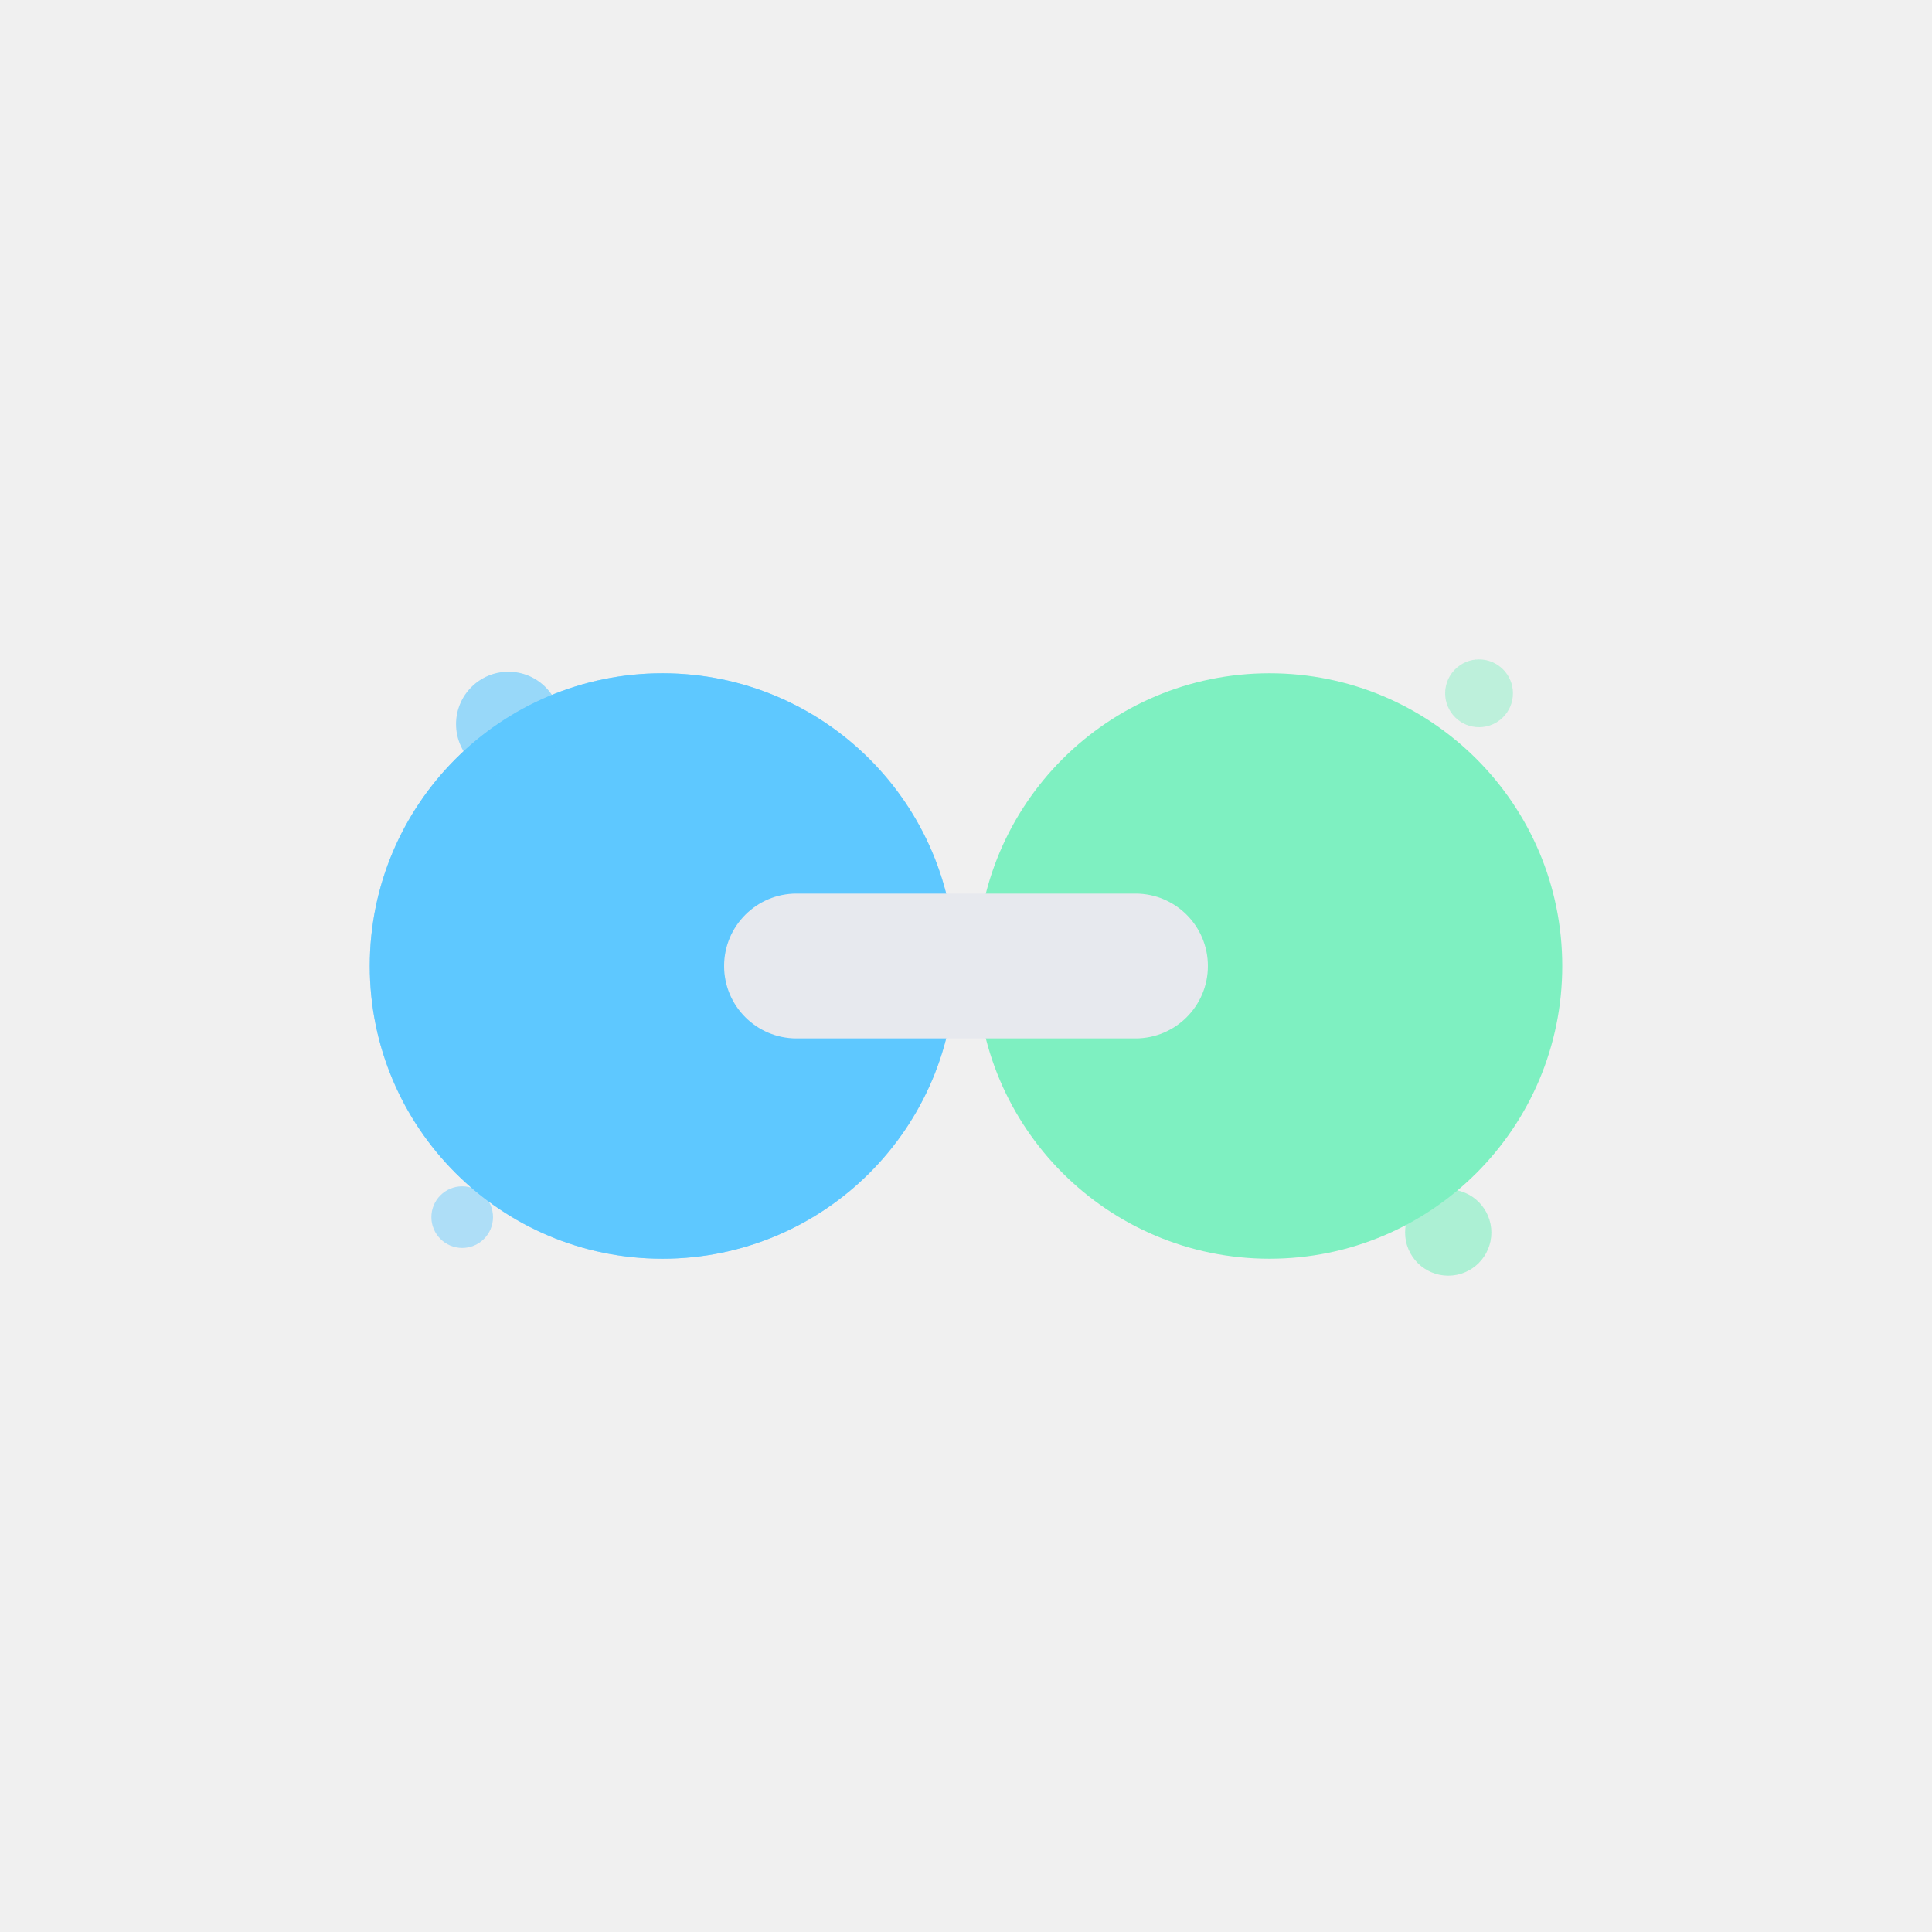
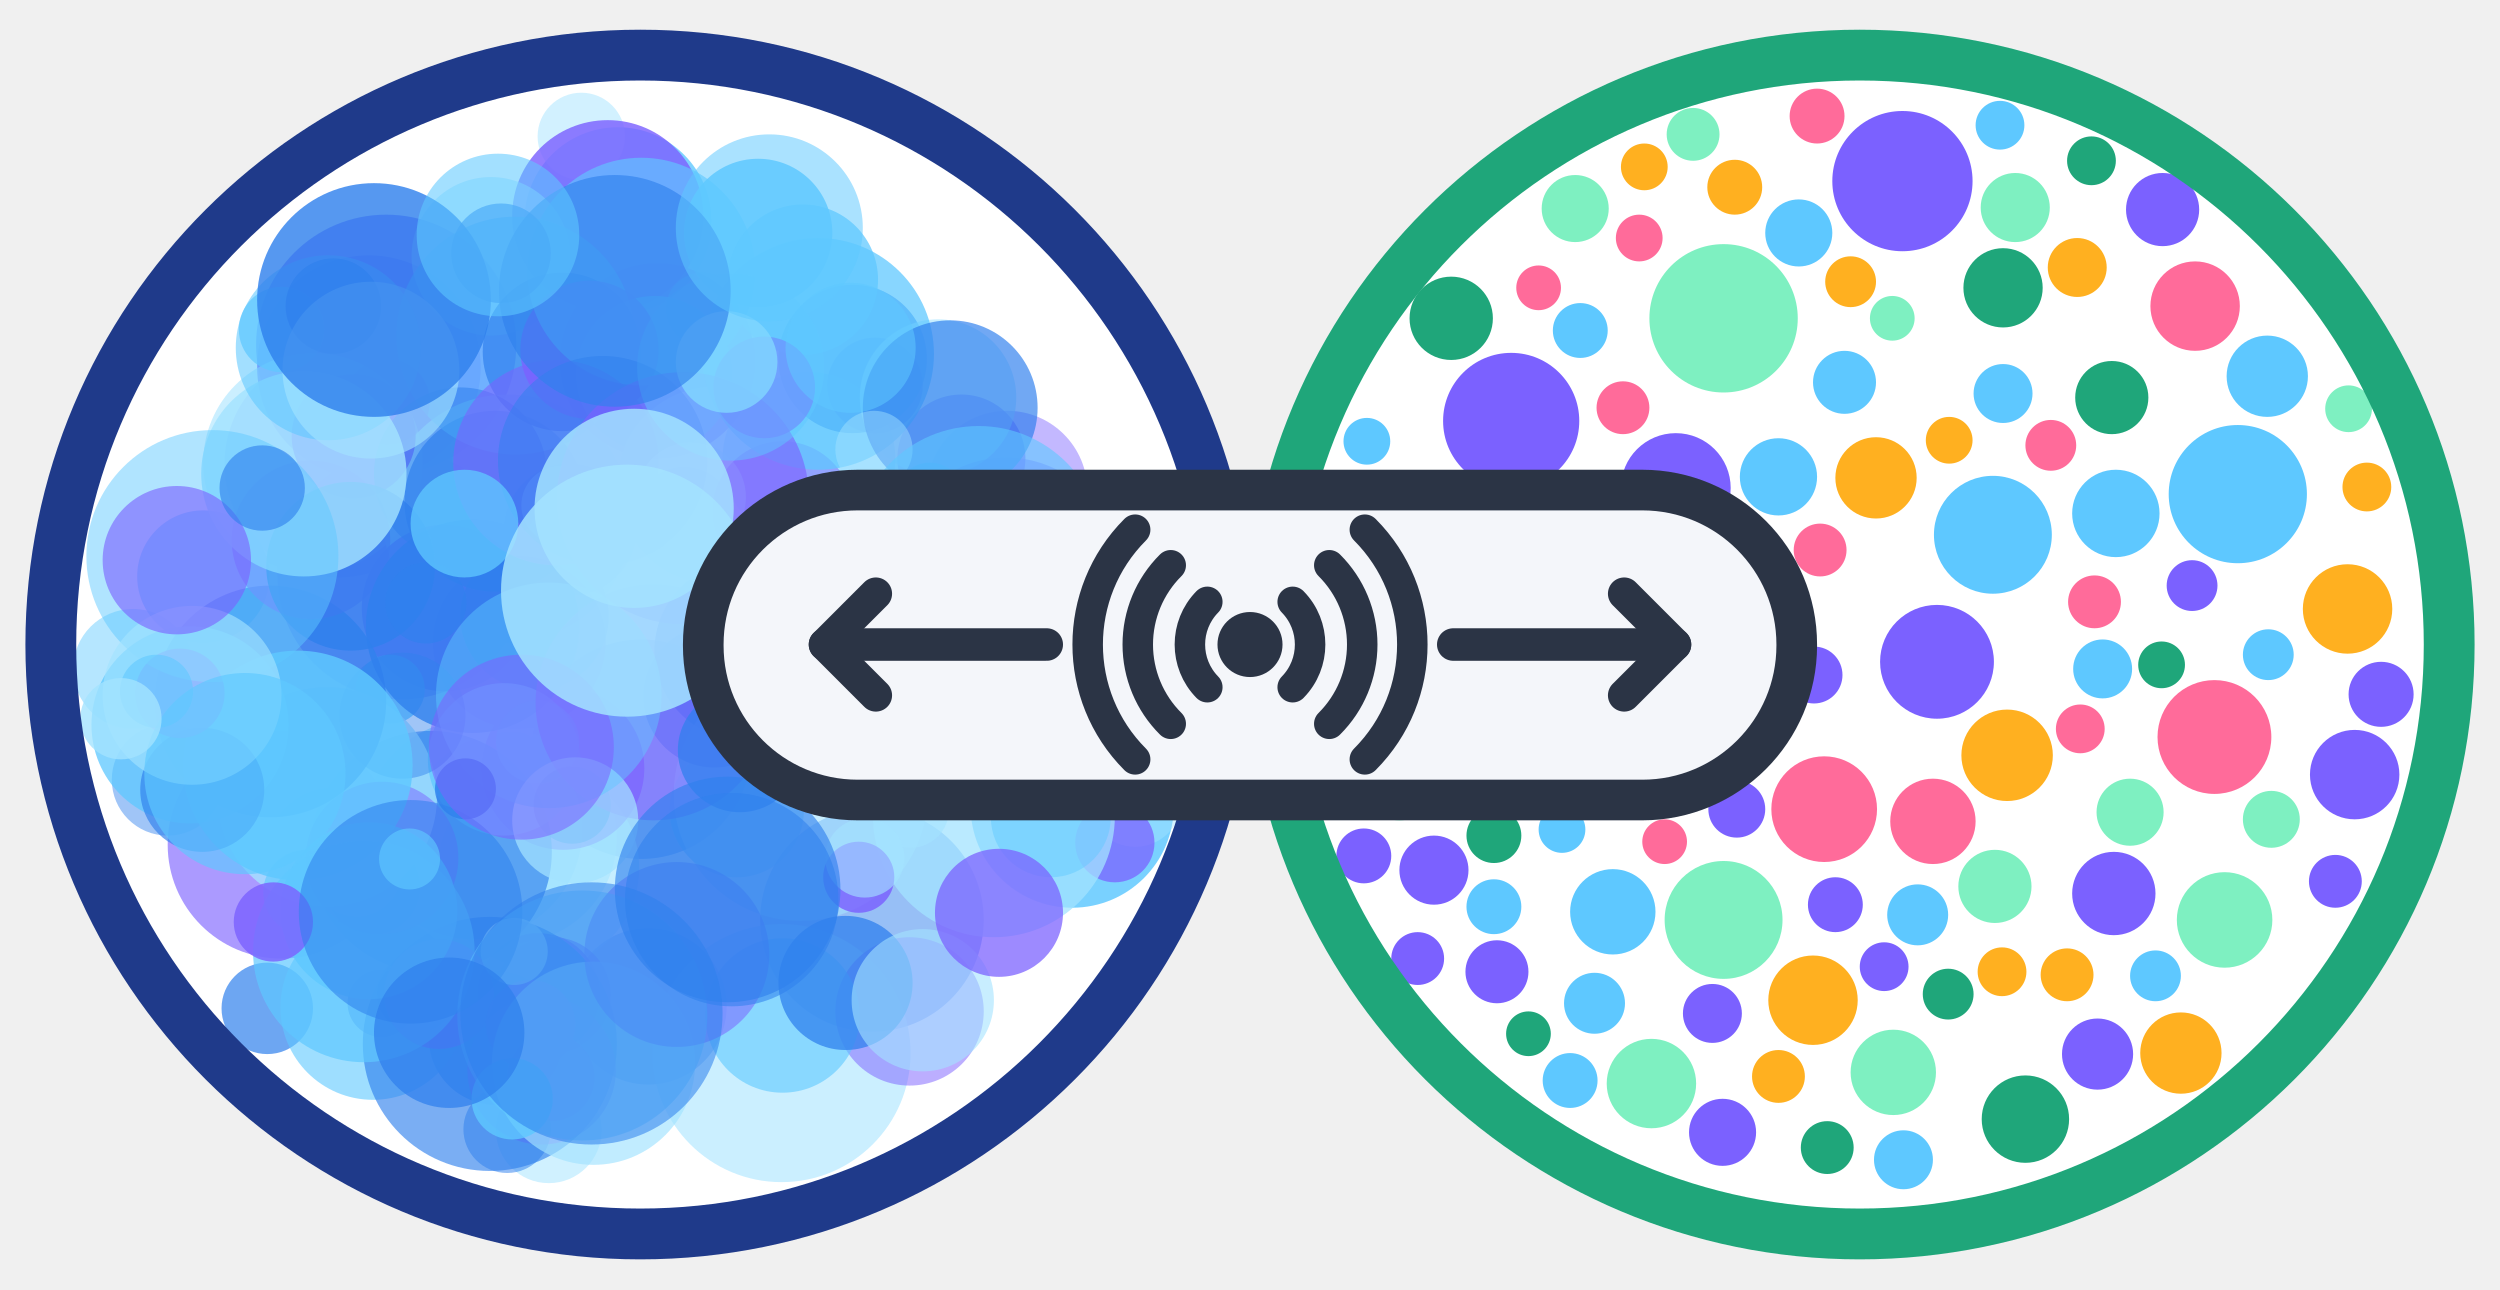
- <svg xmlns="http://www.w3.org/2000/svg" width="64" height="64" viewBox="0 0 1254 1254">
-   <circle cx="430" cy="627" r="190" fill="#5EC8FF" />
-   <circle cx="824" cy="627" r="190" fill="#7EF0C1" />
-   <circle cx="430" cy="627" r="190" fill="#5EC8FF" opacity="0.55" />
-   <rect x="470" y="580" width="314" height="94" rx="47" fill="#E7E9EE" />
-   <circle cx="330" cy="470" r="34" fill="#5EC8FF" opacity="0.6" />
-   <circle cx="940" cy="800" r="28" fill="#7EF0C1" opacity="0.6" />
-   <circle cx="300" cy="790" r="20" fill="#5EC8FF" opacity="0.45" />
-   <circle cx="960" cy="450" r="22" fill="#7EF0C1" opacity="0.45" />
+ <svg xmlns="http://www.w3.org/2000/svg" width="64" height="33" viewBox="47 27 246 126" role="img" aria-label="SplatLink logo">
+   <circle cx="110" cy="90" r="58" fill="#FFFFFF" />
+   <circle cx="230" cy="90" r="58" fill="#FFFFFF" />
+   <circle cx="107.8" cy="48.3" r="9.2" fill="#5EC8FF" opacity="0.79" />
+   <circle cx="110.1" cy="100.3" r="10.8" fill="#2F80ED" opacity="0.5" />
+   <circle cx="110.8" cy="125.6" r="7.7" fill="#2F80ED" opacity="0.46" />
+   <circle cx="101.0" cy="137.8" r="5.2" fill="#A3E3FF" opacity="0.51" />
+   <circle cx="132.8" cy="117.1" r="11.0" fill="#2F80ED" opacity="0.5" />
+   <circle cx="148.0" cy="91.3" r="12.7" fill="#2F80ED" opacity="0.8" />
+   <circle cx="145.7" cy="81.2" r="5.9" fill="#2F80ED" opacity="0.52" />
+   <circle cx="123.9" cy="130.2" r="12.7" fill="#A3E3FF" opacity="0.57" />
+   <circle cx="119.5" cy="106.3" r="6.6" fill="#5EC8FF" opacity="0.58" />
+   <circle cx="80.3" cy="72.2" r="11.2" fill="#7B61FF" opacity="0.48" />
+   <circle cx="95.8" cy="128.7" r="6.6" fill="#2F80ED" opacity="0.64" />
+   <circle cx="152.5" cy="105.9" r="10.0" fill="#5EC8FF" opacity="0.83" />
+   <circle cx="79.8" cy="110.7" r="6.6" fill="#A3E3FF" opacity="0.6" />
+   <circle cx="120.2" cy="90.6" r="8.8" fill="#2F80ED" opacity="0.7" />
+   <circle cx="125.8" cy="104.7" r="12.5" fill="#A3E3FF" opacity="0.59" />
+   <circle cx="67.0" cy="83.3" r="6.5" fill="#5EC8FF" opacity="0.69" />
+   <circle cx="93.5" cy="108.2" r="10.8" fill="#A3E3FF" opacity="0.83" />
+   <circle cx="88.0" cy="124.3" r="3.9" fill="#2F80ED" opacity="0.59" />
+   <circle cx="86.5" cy="83.2" r="12.2" fill="#7B61FF" opacity="0.57" />
+   <circle cx="83.3" cy="62.7" r="11.0" fill="#7B61FF" opacity="0.85" />
+   <circle cx="158.7" cy="105.3" r="4.6" fill="#A3E3FF" opacity="0.46" />
+   <circle cx="97.3" cy="109.0" r="10.4" fill="#A3E3FF" opacity="0.51" />
+   <circle cx="85.0" cy="60.5" r="12.8" fill="#7B61FF" opacity="0.79" />
+   <circle cx="104.2" cy="40.0" r="4.3" fill="#A3E3FF" opacity="0.49" />
+   <circle cx="136.5" cy="126.1" r="7.3" fill="#7B61FF" opacity="0.51" />
+   <circle cx="96.9" cy="77.6" r="12.2" fill="#A3E3FF" opacity="0.83" />
+   <circle cx="100.0" cy="112.0" r="9.9" fill="#A3E3FF" opacity="0.61" />
+   <circle cx="73.3" cy="125.8" r="4.5" fill="#2F80ED" opacity="0.7" />
+   <circle cx="102.4" cy="102.2" r="8.0" fill="#7B61FF" opacity="0.66" />
+   <circle cx="98.1" cy="89.8" r="8.5" fill="#7B61FF" opacity="0.73" />
+   <circle cx="111.7" cy="62.1" r="9.6" fill="#7B61FF" opacity="0.78" />
+   <circle cx="152.3" cy="84.9" r="5.6" fill="#7B61FF" opacity="0.71" />
+   <circle cx="144.8" cy="92.5" r="8.8" fill="#7B61FF" opacity="0.58" />
+   <circle cx="101.4" cy="124.5" r="5.7" fill="#7B61FF" opacity="0.59" />
+   <circle cx="106.8" cy="47.8" r="9.4" fill="#7B61FF" opacity="0.82" />
+   <circle cx="133.1" cy="64.5" r="4.7" fill="#7B61FF" opacity="0.83" />
+   <circle cx="90.8" cy="86.4" r="8.2" fill="#7B61FF" opacity="0.82" />
+   <circle cx="95.3" cy="51.8" r="7.8" fill="#A3E3FF" opacity="0.52" />
+   <circle cx="77.8" cy="72.1" r="10.8" fill="#A3E3FF" opacity="0.57" />
+   <circle cx="126.6" cy="71.7" r="8.5" fill="#5EC8FF" opacity="0.53" />
+   <circle cx="95.7" cy="75.9" r="8.9" fill="#2F80ED" opacity="0.7" />
+   <circle cx="85.4" cy="94.4" r="3.4" fill="#5EC8FF" opacity="0.81" />
+   <circle cx="145.3" cy="82.8" r="4.1" fill="#5EC8FF" opacity="0.62" />
+   <circle cx="103.1" cy="78.7" r="6.5" fill="#2F80ED" opacity="0.55" />
+   <circle cx="138.0" cy="90.1" r="12.0" fill="#7B61FF" opacity="0.79" />
+   <circle cx="97.7" cy="59.6" r="11.7" fill="#5EC8FF" opacity="0.67" />
+   <circle cx="100.0" cy="124.4" r="6.0" fill="#7B61FF" opacity="0.83" />
+   <circle cx="74.7" cy="109.7" r="11.2" fill="#7B61FF" opacity="0.64" />
+   <circle cx="83.7" cy="113.9" r="4.6" fill="#2F80ED" opacity="0.84" />
+   <circle cx="83.7" cy="125.7" r="9.1" fill="#5EC8FF" opacity="0.6" />
+   <circle cx="141.6" cy="71.7" r="6.3" fill="#7B61FF" opacity="0.7" />
+   <circle cx="89.4" cy="110.4" r="11.9" fill="#2F80ED" opacity="0.65" />
+   <circle cx="102.3" cy="61.2" r="7.8" fill="#2F80ED" opacity="0.69" />
+   <circle cx="145.3" cy="85.8" r="5.6" fill="#A3E3FF" opacity="0.46" />
+   <circle cx="95.2" cy="129.3" r="12.5" fill="#2F80ED" opacity="0.64" />
+   <circle cx="85.1" cy="66.1" r="4.2" fill="#7B61FF" opacity="0.47" />
+   <circle cx="82.1" cy="112.4" r="4.4" fill="#7B61FF" opacity="0.55" />
+   <circle cx="142.9" cy="97.7" r="7.7" fill="#2F80ED" opacity="0.74" />
+   <circle cx="60.1" cy="92.4" r="5.9" fill="#5EC8FF" opacity="0.46" />
+   <circle cx="101.2" cy="132.6" r="4.3" fill="#7B61FF" opacity="0.74" />
+   <circle cx="84.5" cy="125.3" r="3.3" fill="#2F80ED" opacity="0.46" />
+   <circle cx="63.5" cy="103.3" r="5.5" fill="#2F80ED" opacity="0.46" />
+   <circle cx="79.2" cy="105.0" r="10.8" fill="#A3E3FF" opacity="0.79" />
+   <circle cx="73.6" cy="95.6" r="11.4" fill="#2F80ED" opacity="0.81" />
+   <circle cx="111.4" cy="63.4" r="7.7" fill="#5EC8FF" opacity="0.73" />
+   <circle cx="100.3" cy="131.9" r="7.3" fill="#7B61FF" opacity="0.51" />
+   <circle cx="77.6" cy="79.7" r="7.8" fill="#7B61FF" opacity="0.67" />
+   <circle cx="99.6" cy="87.2" r="7.3" fill="#2F80ED" opacity="0.56" />
+   <circle cx="156.7" cy="109.5" r="3.9" fill="#7B61FF" opacity="0.74" />
+   <circle cx="146.2" cy="89.6" r="12.8" fill="#5EC8FF" opacity="0.5" />
+   <circle cx="74.7" cy="59.0" r="4.2" fill="#5EC8FF" opacity="0.73" />
+   <circle cx="96.9" cy="137.7" r="4.3" fill="#2F80ED" opacity="0.52" />
+   <circle cx="114.3" cy="77.4" r="4.9" fill="#2F80ED" opacity="0.47" />
+   <circle cx="99.9" cy="99.6" r="4.1" fill="#5EC8FF" opacity="0.68" />
+   <circle cx="77.1" cy="114.4" r="4.2" fill="#5EC8FF" opacity="0.62" />
+   <circle cx="81.8" cy="69.5" r="6.1" fill="#7B61FF" opacity="0.82" />
+   <circle cx="99.2" cy="127.4" r="4.4" fill="#7B61FF" opacity="0.81" />
+   <circle cx="92.3" cy="73.2" r="8.5" fill="#2F80ED" opacity="0.55" />
+   <circle cx="93.5" cy="88.2" r="10.5" fill="#2F80ED" opacity="0.8" />
+   <circle cx="96.6" cy="101.3" r="7.5" fill="#5EC8FF" opacity="0.71" />
+   <circle cx="102.2" cy="76.3" r="3.9" fill="#5EC8FF" opacity="0.65" />
+   <circle cx="84.6" cy="111.0" r="7.5" fill="#7B61FF" opacity="0.49" />
+   <circle cx="81.5" cy="82.3" r="8.3" fill="#2F80ED" opacity="0.83" />
+   <circle cx="121.6" cy="49.5" r="7.3" fill="#5EC8FF" opacity="0.84" />
+   <circle cx="117.4" cy="74.3" r="9.7" fill="#A3E3FF" opacity="0.59" />
+   <circle cx="90.2" cy="124.4" r="5.4" fill="#7B61FF" opacity="0.77" />
+   <circle cx="105.0" cy="61.0" r="6.8" fill="#7B61FF" opacity="0.77" />
+   <circle cx="130.9" cy="61.9" r="7.3" fill="#2F80ED" opacity="0.75" />
+   <circle cx="117.3" cy="95.1" r="7.0" fill="#2F80ED" opacity="0.53" />
+   <circle cx="146.1" cy="74.9" r="7.9" fill="#7B61FF" opacity="0.45" />
+   <circle cx="139.3" cy="65.7" r="7.7" fill="#A3E3FF" opacity="0.58" />
+   <circle cx="124.0" cy="126.5" r="7.6" fill="#5EC8FF" opacity="0.6" />
+   <circle cx="124.0" cy="76.9" r="6.9" fill="#7B61FF" opacity="0.49" />
+   <circle cx="110.1" cy="53.3" r="11.2" fill="#5EC8FF" opacity="0.64" />
+   <circle cx="138.5" cy="75.4" r="3.3" fill="#5EC8FF" opacity="0.73" />
+   <circle cx="65.7" cy="97.9" r="9.7" fill="#5EC8FF" opacity="0.76" />
+   <circle cx="86.6" cy="97.0" r="6.2" fill="#2F80ED" opacity="0.46" />
+   <circle cx="76.9" cy="73.2" r="10.1" fill="#A3E3FF" opacity="0.81" />
+   <circle cx="101.7" cy="72.1" r="10.1" fill="#7B61FF" opacity="0.56" />
+   <circle cx="106.3" cy="71.9" r="10.3" fill="#2F80ED" opacity="0.52" />
+   <circle cx="148.2" cy="100.8" r="5.1" fill="#7B61FF" opacity="0.45" />
+   <circle cx="116.1" cy="57.0" r="3.6" fill="#5EC8FF" opacity="0.46" />
+   <circle cx="127.5" cy="61.4" r="11.4" fill="#5EC8FF" opacity="0.74" />
+   <circle cx="115.0" cy="75.5" r="5.4" fill="#A3E3FF" opacity="0.47" />
+   <circle cx="140.3" cy="99.9" r="5.4" fill="#5EC8FF" opacity="0.47" />
+   <circle cx="76.3" cy="101.9" r="11.3" fill="#5EC8FF" opacity="0.83" />
+   <circle cx="96.3" cy="51.5" r="4.9" fill="#2F80ED" opacity="0.66" />
+   <circle cx="103.3" cy="105.8" r="3.8" fill="#2F80ED" opacity="0.69" />
+   <circle cx="111.3" cy="95.7" r="11.6" fill="#7B61FF" opacity="0.64" />
+   <circle cx="83.3" cy="116.2" r="8.7" fill="#5EC8FF" opacity="0.82" />
+   <circle cx="66.9" cy="104.3" r="6.1" fill="#2F80ED" opacity="0.67" />
+   <circle cx="64.7" cy="94.8" r="4.4" fill="#7B61FF" opacity="0.78" />
+   <circle cx="119.8" cy="100.4" r="6.1" fill="#2F80ED" opacity="0.73" />
+   <circle cx="146.0" cy="82.6" r="11.0" fill="#7B61FF" opacity="0.47" />
+   <circle cx="129.6" cy="96.1" r="10.0" fill="#7B61FF" opacity="0.8" />
+   <circle cx="144.8" cy="106.9" r="11.9" fill="#A3E3FF" opacity="0.75" />
+   <circle cx="140.5" cy="66.7" r="8.6" fill="#2F80ED" opacity="0.68" />
+   <circle cx="126.0" cy="54.1" r="7.4" fill="#5EC8FF" opacity="0.74" />
+   <circle cx="105.4" cy="131.2" r="10.0" fill="#A3E3FF" opacity="0.67" />
+   <circle cx="103.6" cy="107.3" r="6.2" fill="#A3E3FF" opacity="0.72" />
+   <circle cx="150.4" cy="107.0" r="5.9" fill="#5EC8FF" opacity="0.46" />
+   <circle cx="131.5" cy="112.9" r="3.5" fill="#7B61FF" opacity="0.83" />
+   <circle cx="113.6" cy="120.5" r="9.1" fill="#7B61FF" opacity="0.53" />
+   <circle cx="130.2" cy="123.3" r="6.6" fill="#2F80ED" opacity="0.74" />
+   <circle cx="88.9" cy="85.9" r="4.0" fill="#2F80ED" opacity="0.63" />
+   <circle cx="114.2" cy="75.6" r="12.4" fill="#7B61FF" opacity="0.63" />
+   <circle cx="92.7" cy="78.1" r="5.3" fill="#5EC8FF" opacity="0.76" />
+   <circle cx="67.9" cy="81.3" r="12.4" fill="#5EC8FF" opacity="0.49" />
+   <circle cx="101.0" cy="95.0" r="11.1" fill="#5EC8FF" opacity="0.46" />
+   <circle cx="65.9" cy="95.0" r="8.8" fill="#A3E3FF" opacity="0.64" />
+   <circle cx="122.2" cy="64.7" r="5.0" fill="#7B61FF" opacity="0.76" />
+   <circle cx="82.8" cy="120.2" r="10.9" fill="#5EC8FF" opacity="0.7" />
+   <circle cx="137.8" cy="125.0" r="7.0" fill="#A3E3FF" opacity="0.6" />
+   <circle cx="73.9" cy="117.3" r="3.9" fill="#7B61FF" opacity="0.81" />
+   <circle cx="118.5" cy="62.2" r="5.0" fill="#A3E3FF" opacity="0.8" />
+   <circle cx="118.9" cy="62.7" r="9.2" fill="#5EC8FF" opacity="0.49" />
+   <circle cx="79.3" cy="60.8" r="9.1" fill="#5EC8FF" opacity="0.58" />
+   <circle cx="97.6" cy="120.2" r="3.3" fill="#A3E3FF" opacity="0.67" />
+   <circle cx="71.1" cy="102.7" r="9.9" fill="#5EC8FF" opacity="0.66" />
+   <circle cx="87.4" cy="116.3" r="11.0" fill="#2F80ED" opacity="0.56" />
+   <circle cx="136.6" cy="106.2" r="3.8" fill="#A3E3FF" opacity="0.57" />
+   <circle cx="104.3" cy="126.5" r="12.3" fill="#5EC8FF" opacity="0.47" />
+   <circle cx="137.8" cy="83.2" r="3.9" fill="#7B61FF" opacity="0.73" />
+   <circle cx="107.5" cy="55.2" r="11.4" fill="#2F80ED" opacity="0.64" />
+   <circle cx="132.1" cy="111.0" r="3.9" fill="#A3E3FF" opacity="0.61" />
+   <circle cx="92.8" cy="104.2" r="3.0" fill="#2F80ED" opacity="0.81" />
+   <circle cx="98.3" cy="100.1" r="9.1" fill="#7B61FF" opacity="0.55" />
+   <circle cx="97.4" cy="134.7" r="4.0" fill="#5EC8FF" opacity="0.81" />
+   <circle cx="79.8" cy="56.7" r="4.7" fill="#2F80ED" opacity="0.71" />
+   <circle cx="83.5" cy="63.0" r="8.7" fill="#A3E3FF" opacity="0.62" />
+   <circle cx="64.4" cy="81.7" r="7.3" fill="#7B61FF" opacity="0.62" />
+   <circle cx="133.0" cy="70.8" r="3.8" fill="#A3E3FF" opacity="0.46" />
+   <circle cx="72.8" cy="74.6" r="4.2" fill="#2F80ED" opacity="0.62" />
+   <circle cx="145.3" cy="116.4" r="6.3" fill="#7B61FF" opacity="0.74" />
+   <circle cx="62.4" cy="94.6" r="3.6" fill="#5EC8FF" opacity="0.58" />
+   <circle cx="83.8" cy="56.1" r="11.5" fill="#2F80ED" opacity="0.81" />
+   <circle cx="122.7" cy="49.0" r="9.2" fill="#5EC8FF" opacity="0.53" />
+   <circle cx="126.7" cy="101.0" r="4.6" fill="#5EC8FF" opacity="0.68" />
+   <circle cx="91.2" cy="128.2" r="7.4" fill="#2F80ED" opacity="0.74" />
+   <circle cx="143.3" cy="80.7" r="12.2" fill="#5EC8FF" opacity="0.6" />
+   <circle cx="118.6" cy="114.1" r="11.1" fill="#2F80ED" opacity="0.63" />
+   <circle cx="109.4" cy="76.6" r="9.8" fill="#A3E3FF" opacity="0.83" />
+   <circle cx="157.8" cy="91.7" r="7.7" fill="#7B61FF" opacity="0.5" />
+   <circle cx="87.3" cy="111.1" r="3.0" fill="#5EC8FF" opacity="0.65" />
+   <circle cx="108.7" cy="84.7" r="12.4" fill="#A3E3FF" opacity="0.85" />
+   <circle cx="119.0" cy="115.1" r="10.5" fill="#2F80ED" opacity="0.57" />
+   <circle cx="96.0" cy="49.7" r="8.0" fill="#5EC8FF" opacity="0.57" />
+   <circle cx="130.7" cy="60.8" r="6.4" fill="#5EC8FF" opacity="0.54" />
+   <circle cx="105.2" cy="126.3" r="12.9" fill="#2F80ED" opacity="0.56" />
+   <circle cx="58.9" cy="97.3" r="4.0" fill="#A3E3FF" opacity="0.79" />
+   <circle cx="110" cy="90" r="58" fill="none" stroke="#1F3A8A" stroke-width="5" />
+   <circle cx="212.0" cy="95.5" r="3.5" fill="#7EF0C1" />
+   <circle cx="233.2" cy="57.9" r="2.2" fill="#7EF0C1" />
+   <circle cx="181.5" cy="70.0" r="2.3" fill="#5EC8FF" />
+   <circle cx="253.1" cy="85.8" r="2.6" fill="#FF6B9A" />
+   <circle cx="177.8" cy="83.7" r="2.3" fill="#5EC8FF" />
+   <circle cx="216.6" cy="57.9" r="7.3" fill="#7EF0C1" />
+   <circle cx="267.2" cy="75.2" r="6.8" fill="#5EC8FF" />
+   <circle cx="237.6" cy="91.7" r="5.6" fill="#7B61FF" />
+   <circle cx="263.0" cy="56.7" r="4.4" fill="#FF6B9A" />
+   <circle cx="238.8" cy="69.9" r="2.3" fill="#FFB020" />
+   <circle cx="225.4" cy="125.0" r="4.4" fill="#FFB020" />
+   <circle cx="198.4" cy="54.9" r="2.2" fill="#FF6B9A" />
+   <circle cx="226.1" cy="80.7" r="2.6" fill="#FF6B9A" />
+   <circle cx="234.3" cy="140.7" r="2.9" fill="#5EC8FF" />
+   <circle cx="244.0" cy="122.2" r="2.4" fill="#FFB020" />
+   <circle cx="216.5" cy="138.0" r="3.3" fill="#7B61FF" />
+   <circle cx="226.5" cy="106.2" r="5.2" fill="#FF6B9A" />
+   <circle cx="205.7" cy="116.3" r="4.2" fill="#5EC8FF" />
+   <circle cx="233.3" cy="132.1" r="4.2" fill="#7EF0C1" />
+   <circle cx="219.5" cy="90.0" r="2.5" fill="#FF6B9A" />
+   <circle cx="244.5" cy="100.9" r="4.5" fill="#FFB020" />
+   <circle cx="195.7" cy="68.0" r="6.7" fill="#7B61FF" />
+   <circle cx="255.2" cy="77.1" r="4.3" fill="#5EC8FF" />
+   <circle cx="270.2" cy="91.0" r="2.5" fill="#5EC8FF" />
+   <circle cx="261.6" cy="130.2" r="4.0" fill="#FFB020" />
+   <circle cx="253.4" cy="130.3" r="3.5" fill="#7B61FF" />
+   <circle cx="254.8" cy="65.7" r="3.6" fill="#1FA67A" />
+   <circle cx="255.0" cy="114.5" r="4.1" fill="#7B61FF" />
+   <circle cx="183.9" cy="91.6" r="6.6" fill="#7EF0C1" />
+   <circle cx="200.7" cy="108.2" r="2.3" fill="#5EC8FF" />
+   <circle cx="211.9" cy="74.6" r="5.4" fill="#7B61FF" />
+   <circle cx="270.5" cy="107.2" r="2.8" fill="#7EF0C1" />
+   <circle cx="184.8" cy="78.1" r="5.0" fill="#7B61FF" />
+   <circle cx="202.7" cy="98.2" r="3.8" fill="#FFB020" />
+   <circle cx="235.7" cy="116.6" r="3.0" fill="#5EC8FF" />
+   <circle cx="256.6" cy="106.5" r="3.3" fill="#7EF0C1" />
+   <circle cx="246.3" cy="136.7" r="4.3" fill="#1FA67A" />
+   <circle cx="262.7" cy="84.2" r="2.5" fill="#7B61FF" />
+   <circle cx="231.6" cy="73.6" r="4.0" fill="#FFB020" />
+   <circle cx="225.8" cy="38.0" r="2.7" fill="#FF6B9A" />
+   <circle cx="203.5" cy="78.5" r="2.3" fill="#7EF0C1" />
+   <circle cx="216.6" cy="117.1" r="5.8" fill="#7EF0C1" />
+   <circle cx="265.9" cy="117.1" r="4.7" fill="#7EF0C1" />
+   <circle cx="184.7" cy="103.5" r="3.8" fill="#7EF0C1" />
+   <circle cx="244.1" cy="54.9" r="3.9" fill="#1FA67A" />
+   <circle cx="251.7" cy="98.3" r="2.4" fill="#FF6B9A" />
+   <circle cx="237.2" cy="107.4" r="4.2" fill="#FF6B9A" />
+   <circle cx="188.1" cy="112.2" r="3.4" fill="#7B61FF" />
+   <circle cx="252.8" cy="42.4" r="2.4" fill="#1FA67A" />
+   <circle cx="209.5" cy="133.2" r="4.4" fill="#7EF0C1" />
+   <circle cx="222.0" cy="73.5" r="3.8" fill="#5EC8FF" />
+   <circle cx="234.2" cy="44.4" r="6.9" fill="#7B61FF" />
+   <circle cx="264.9" cy="99.1" r="5.6" fill="#FF6B9A" />
+   <circle cx="278.0" cy="86.5" r="4.4" fill="#FFB020" />
+   <circle cx="243.3" cy="113.8" r="3.6" fill="#7EF0C1" />
+   <circle cx="194.3" cy="122.2" r="3.1" fill="#7B61FF" />
+   <circle cx="198.6" cy="88.5" r="5.6" fill="#1FA67A" />
+   <circle cx="225.5" cy="93.0" r="2.8" fill="#7B61FF" />
+   <circle cx="203.9" cy="125.3" r="3.0" fill="#5EC8FF" />
+   <circle cx="189.8" cy="57.9" r="4.1" fill="#1FA67A" />
+   <circle cx="222.0" cy="132.5" r="2.6" fill="#FFB020" />
+   <circle cx="279.9" cy="74.5" r="2.4" fill="#FFB020" />
+   <circle cx="243.1" cy="79.2" r="5.8" fill="#5EC8FF" />
+   <circle cx="244.1" cy="65.3" r="2.9" fill="#5EC8FF" />
+   <circle cx="259.8" cy="47.2" r="3.6" fill="#7B61FF" />
+   <circle cx="208.3" cy="50.0" r="2.3" fill="#FF6B9A" />
+   <circle cx="210.8" cy="109.4" r="2.2" fill="#FF6B9A" />
+   <circle cx="202.0" cy="47.1" r="3.3" fill="#7EF0C1" />
+   <circle cx="251.4" cy="52.9" r="2.9" fill="#FFB020" />
+   <circle cx="219.5" cy="98.5" r="3.1" fill="#7B61FF" />
+   <circle cx="226.8" cy="139.5" r="2.6" fill="#1FA67A" />
+   <circle cx="206.7" cy="66.7" r="2.6" fill="#FF6B9A" />
+   <circle cx="259.1" cy="122.6" r="2.5" fill="#5EC8FF" />
+   <circle cx="278.7" cy="102.8" r="4.4" fill="#7B61FF" />
+   <circle cx="215.7" cy="83.4" r="3.3" fill="#FFB020" />
+   <circle cx="276.8" cy="113.3" r="2.6" fill="#7B61FF" />
+   <circle cx="213.6" cy="39.8" r="2.6" fill="#7EF0C1" />
+   <circle cx="193.3" cy="102.0" r="2.4" fill="#FFB020" />
+   <circle cx="209.6" cy="88.0" r="3.3" fill="#5EC8FF" />
+   <circle cx="250.4" cy="122.5" r="2.6" fill="#FFB020" />
+   <circle cx="215.5" cy="126.3" r="2.9" fill="#7B61FF" />
+   <circle cx="201.5" cy="132.9" r="2.7" fill="#5EC8FF" />
+   <circle cx="278.1" cy="66.8" r="2.3" fill="#7EF0C1" />
+   <circle cx="229.1" cy="54.3" r="2.5" fill="#FFB020" />
+   <circle cx="270.1" cy="63.6" r="4.0" fill="#5EC8FF" />
+   <circle cx="202.5" cy="59.1" r="2.7" fill="#5EC8FF" />
+   <circle cx="248.8" cy="70.4" r="2.5" fill="#FF6B9A" />
+   <circle cx="208.8" cy="43.0" r="2.3" fill="#FFB020" />
+   <circle cx="217.7" cy="45.0" r="2.7" fill="#FFB020" />
+   <circle cx="186.5" cy="120.9" r="2.6" fill="#7B61FF" />
+   <circle cx="211.0" cy="103.5" r="3.1" fill="#1FA67A" />
+   <circle cx="194.0" cy="115.8" r="2.7" fill="#5EC8FF" />
+   <circle cx="193.7" cy="78.7" r="2.8" fill="#7B61FF" />
+   <circle cx="253.9" cy="92.4" r="2.9" fill="#5EC8FF" />
+   <circle cx="224.0" cy="49.5" r="3.3" fill="#5EC8FF" />
+   <circle cx="228.5" cy="64.2" r="3.1" fill="#5EC8FF" />
+   <circle cx="245.3" cy="47.0" r="3.4" fill="#7EF0C1" />
+   <circle cx="217.9" cy="106.2" r="2.8" fill="#7B61FF" />
+   <circle cx="232.4" cy="121.7" r="2.4" fill="#7B61FF" />
+   <circle cx="194.0" cy="108.8" r="2.7" fill="#1FA67A" />
+   <circle cx="197.4" cy="128.3" r="2.2" fill="#1FA67A" />
+   <circle cx="281.3" cy="94.9" r="3.2" fill="#7B61FF" />
+   <circle cx="181.2" cy="110.8" r="2.7" fill="#7B61FF" />
+   <circle cx="227.6" cy="115.6" r="2.7" fill="#7B61FF" />
+   <circle cx="259.7" cy="92.0" r="2.3" fill="#1FA67A" />
+   <circle cx="243.8" cy="38.9" r="2.4" fill="#5EC8FF" />
+   <circle cx="238.7" cy="124.4" r="2.5" fill="#1FA67A" />
+   <circle cx="230" cy="90" r="58" fill="none" stroke="#1FA67A" stroke-width="5" />
+   <rect x="116.2" y="74.8" width="107.6" height="30.5" rx="15.2" fill="#F4F6FA" stroke="#2B3445" stroke-width="4" />
+   <path d="M165.8,85.8 A6,6 0 0 0 165.8,94.2" fill="none" stroke="#2B3445" stroke-width="3" stroke-linecap="round" />
+   <path d="M174.2,85.8 A6,6 0 0 1 174.2,94.2" fill="none" stroke="#2B3445" stroke-width="3" stroke-linecap="round" />
+   <path d="M162.2,82.2 A11,11 0 0 0 162.2,97.8" fill="none" stroke="#2B3445" stroke-width="3" stroke-linecap="round" />
+   <path d="M177.8,82.2 A11,11 0 0 1 177.8,97.8" fill="none" stroke="#2B3445" stroke-width="3" stroke-linecap="round" />
+   <path d="M158.7,78.7 A16,16 0 0 0 158.7,101.3" fill="none" stroke="#2B3445" stroke-width="3" stroke-linecap="round" />
+   <path d="M181.3,78.7 A16,16 0 0 1 181.3,101.3" fill="none" stroke="#2B3445" stroke-width="3" stroke-linecap="round" />
+   <circle cx="170.0" cy="90" r="3.2" fill="#2B3445" />
+   <path d="M190.0,90 H211.82" stroke="#2B3445" stroke-width="3.2" stroke-linecap="round" />
+   <path d="M206.82,85 L211.82,90 L206.82,95" fill="none" stroke="#2B3445" stroke-width="3.2" stroke-linecap="round" stroke-linejoin="round" />
+   <path d="M150.0,90 H128.18" stroke="#2B3445" stroke-width="3.2" stroke-linecap="round" />
+   <path d="M133.18,85 L128.18,90 L133.18,95" fill="none" stroke="#2B3445" stroke-width="3.2" stroke-linecap="round" stroke-linejoin="round" />
</svg>
